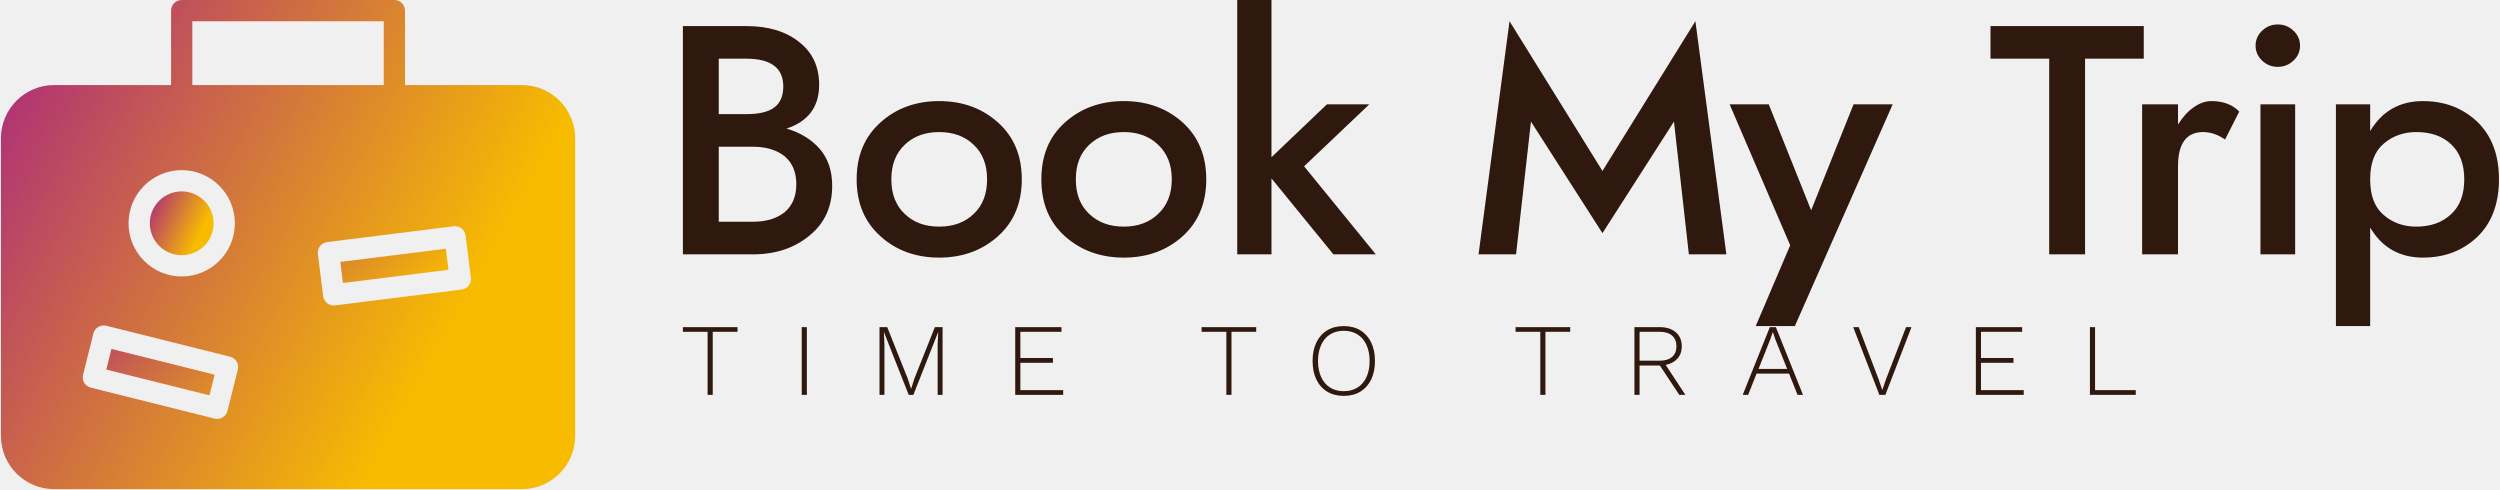
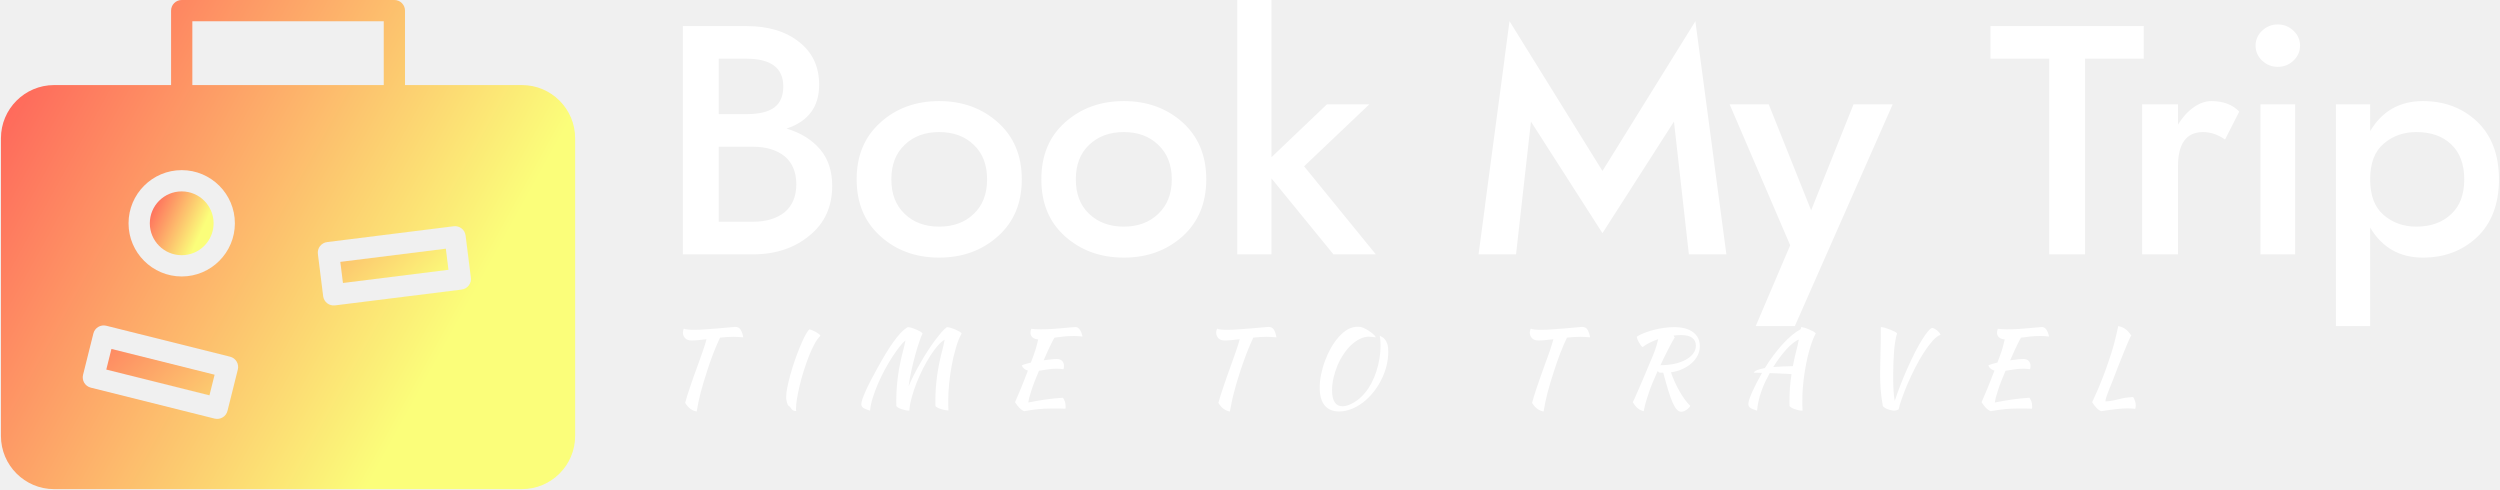
<svg xmlns="http://www.w3.org/2000/svg" data-v-423bf9ae="" viewBox="0 0 460 90" class="iconLeftSlogan">
-   <g data-v-423bf9ae="" id="256df660-3227-4b99-913c-c339f3c6be72" fill="#2F190E" transform="matrix(4.285714,0,0,4.285714,121.4522,-7.200001)">
+   <g data-v-423bf9ae="" id="fc8da675-a34d-44ba-92ed-7712ef866cce" fill="#FFFFFF" transform="matrix(4.285714,0,0,4.285714,121.4522,-7.200001)">
    <path d="M0.98 2.80L0.98 12.60L3.99 12.60C4.96 12.60 5.77 12.33 6.42 11.79C7.07 11.26 7.39 10.55 7.39 9.66C7.39 9.03 7.22 8.50 6.87 8.09C6.52 7.68 6.04 7.38 5.43 7.20C6.37 6.89 6.83 6.26 6.83 5.32C6.83 4.55 6.55 3.94 5.98 3.49C5.41 3.03 4.65 2.80 3.71 2.80ZM2.52 6.58L2.52 4.20L3.71 4.20C4.76 4.20 5.29 4.60 5.29 5.39C5.29 5.79 5.17 6.09 4.91 6.29C4.66 6.48 4.26 6.58 3.71 6.58ZM2.52 7.98L3.99 7.98C4.56 7.98 5.01 8.12 5.35 8.39C5.68 8.67 5.85 9.07 5.85 9.59C5.85 10.11 5.68 10.51 5.35 10.79C5.01 11.06 4.56 11.20 3.99 11.20L2.52 11.20ZM8.44 9.38C8.44 10.40 8.78 11.21 9.46 11.82C10.13 12.43 10.98 12.74 11.98 12.74C12.99 12.74 13.83 12.43 14.51 11.82C15.19 11.21 15.53 10.40 15.53 9.38C15.53 8.36 15.19 7.55 14.51 6.94C13.83 6.33 12.99 6.02 11.98 6.02C10.98 6.02 10.13 6.33 9.46 6.94C8.78 7.55 8.44 8.36 8.44 9.38ZM9.93 9.38C9.93 8.75 10.12 8.26 10.50 7.90C10.88 7.53 11.38 7.35 11.98 7.35C12.59 7.35 13.09 7.53 13.47 7.90C13.85 8.26 14.04 8.75 14.04 9.38C14.04 10.01 13.85 10.50 13.47 10.86C13.09 11.23 12.59 11.41 11.98 11.41C11.38 11.41 10.88 11.23 10.50 10.86C10.12 10.50 9.93 10.01 9.93 9.38ZM16.37 9.38C16.37 10.40 16.70 11.21 17.38 11.82C18.06 12.43 18.90 12.74 19.91 12.74C20.92 12.74 21.76 12.43 22.44 11.82C23.11 11.21 23.45 10.40 23.45 9.38C23.45 8.36 23.11 7.55 22.44 6.94C21.76 6.33 20.92 6.02 19.91 6.02C18.90 6.02 18.06 6.33 17.38 6.94C16.70 7.55 16.37 8.36 16.37 9.38ZM17.85 9.38C17.85 8.75 18.04 8.26 18.42 7.90C18.81 7.53 19.30 7.35 19.91 7.35C20.51 7.35 21.01 7.53 21.39 7.90C21.77 8.26 21.97 8.75 21.97 9.38C21.97 10.01 21.77 10.50 21.39 10.86C21.01 11.23 20.51 11.41 19.91 11.41C19.30 11.41 18.81 11.23 18.42 10.86C18.04 10.50 17.85 10.01 17.85 9.38ZM24.78 1.68L24.78 12.60L26.25 12.60L26.25 9.34L28.91 12.60L30.73 12.60L27.65 8.82L30.45 6.16L28.63 6.16L26.25 8.43L26.25 1.68ZM43.53 6.90L44.17 12.60L45.78 12.60L44.45 2.59L40.46 9.02L36.47 2.59L35.14 12.60L36.75 12.60L37.39 6.90L40.46 11.69ZM45.92 6.16L48.52 12.21L47.04 15.68L48.72 15.68L52.92 6.16L51.24 6.16L49.42 10.71L47.60 6.16ZM57.12 4.20L59.64 4.20L59.64 12.60L61.18 12.60L61.18 4.20L63.70 4.20L63.70 2.80L57.12 2.80ZM67.19 7.67L67.80 6.47C67.51 6.17 67.11 6.02 66.60 6.02C66.35 6.02 66.09 6.11 65.84 6.29C65.58 6.47 65.36 6.72 65.17 7.03L65.17 6.16L63.63 6.16L63.63 12.60L65.17 12.60L65.17 8.82C65.17 7.84 65.53 7.35 66.25 7.35C66.57 7.35 66.89 7.46 67.19 7.67ZM68.50 3.64C68.50 3.89 68.60 4.11 68.78 4.28C68.97 4.46 69.19 4.55 69.45 4.55C69.72 4.55 69.94 4.46 70.13 4.28C70.31 4.11 70.41 3.89 70.41 3.64C70.41 3.39 70.31 3.17 70.13 3.00C69.94 2.82 69.72 2.73 69.45 2.73C69.19 2.73 68.97 2.82 68.78 3.00C68.60 3.17 68.50 3.39 68.50 3.64ZM68.71 6.16L68.71 12.60L70.20 12.60L70.20 6.16ZM78.95 9.38C78.95 8.32 78.63 7.49 78.01 6.90C77.38 6.31 76.61 6.02 75.68 6.02C74.69 6.02 73.93 6.45 73.42 7.31L73.42 6.16L71.95 6.16L71.95 15.68L73.42 15.68L73.42 11.45C73.93 12.31 74.69 12.74 75.68 12.74C76.61 12.74 77.38 12.45 78.01 11.86C78.63 11.27 78.95 10.44 78.95 9.38ZM77.46 9.38C77.46 10.03 77.27 10.54 76.89 10.88C76.52 11.23 76.02 11.41 75.40 11.41C74.85 11.41 74.38 11.24 74.00 10.91C73.61 10.58 73.42 10.07 73.42 9.38C73.42 8.69 73.61 8.18 74.00 7.85C74.38 7.52 74.85 7.35 75.40 7.35C76.02 7.35 76.52 7.52 76.89 7.87C77.27 8.22 77.46 8.73 77.46 9.38Z" />
  </g>
  <defs data-v-423bf9ae="">
-     <linearGradient data-v-423bf9ae="" gradientTransform="rotate(25)" id="ac67fac4-efec-4e27-98ca-d57a3e62322e" x1="0%" y1="0%" x2="100%" y2="0%">
-       <stop data-v-423bf9ae="" offset="0%" style="stop-color: rgb(169, 37, 128); stop-opacity: 1;" />
-       <stop data-v-423bf9ae="" offset="100%" style="stop-color: rgb(247, 188, 0); stop-opacity: 1;" />
+     <linearGradient data-v-423bf9ae="" gradientTransform="rotate(25)" id="ec965e30-b776-435e-ad72-f6e865d0f0f5" x1="0%" y1="0%" x2="100%" y2="0%">
+       <stop data-v-423bf9ae="" offset="0%" style="stop-color: rgb(255, 88, 88); stop-opacity: 1;" />
+       <stop data-v-423bf9ae="" offset="100%" style="stop-color: rgb(251, 254, 122); stop-opacity: 1;" />
    </linearGradient>
  </defs>
-   <g data-v-423bf9ae="" id="3d544b34-4bb0-4948-9787-129e7ec6e95b" transform="matrix(1.956522,0,0,1.956522,-9.608696,-17.6087)" stroke="none" fill="url(#ac67fac4-efec-4e27-98ca-d57a3e62322e)">
+   <g data-v-423bf9ae="" id="c312a5b6-fdf3-4161-8758-447a7bab138f" transform="matrix(1.956522,0,0,1.956522,-9.608696,-17.6087)" stroke="none" fill="url(#ec965e30-b776-435e-ad72-f6e865d0f0f5)">
    <path d="M24.609 46.18l-9.702-2.425.485-1.94 9.702 2.425zM37.164 35.613l-.248-1.985 9.924-1.24.248 1.985z" />
    <circle cx="22" cy="30" r="3" />
    <path d="M54 17H43v-7a1 1 0 0 0-1-1H22a1 1 0 0 0-1 1v7H10c-2.757 0-5 2.243-5 5v28c0 2.757 2.243 5 5 5h44c2.757 0 5-2.243 5-5V22c0-2.757-2.243-5-5-5zm-31-6h18v6H23v-6zm-1 14c2.757 0 5 2.243 5 5s-2.243 5-5 5-5-2.243-5-5 2.243-5 5-5zm5.276 18.757l-.97 3.881a1 1 0 0 1-1.213.728l-11.642-2.91a.995.995 0 0 1-.728-1.212l.97-3.881a1 1 0 0 1 1.213-.728l11.642 2.91a.995.995 0 0 1 .728 1.212zm21.715-7.903a1 1 0 0 1-.665.378L36.418 37.72a1 1 0 0 1-1.116-.868l-.496-3.969a1 1 0 0 1 .868-1.116l11.908-1.489a1.001 1.001 0 0 1 1.116.869l.496 3.969a.994.994 0 0 1-.203.738z" />
  </g>
-   <g data-v-423bf9ae="" id="40d1ec46-f8e5-4c22-846a-4d7c4f17feef" fill="#2F190E" transform="matrix(1.348972,0,0,1.348972,125.234,55.08974)">
-     <path d="M7.76 3.78L7.76 4.42L4.38 4.42L4.38 13.02L3.68 13.02L3.68 4.42L0.31 4.42L0.31 3.78L7.76 3.78ZM17.22 3.78L17.22 13.02L16.52 13.02L16.52 3.78L17.22 3.78ZM35.73 3.78L35.73 13.02L35.06 13.02L35.06 6.13L35.14 4.45L35.13 4.45L31.75 13.02L31.11 13.02L27.73 4.45L27.72 4.45L27.80 6.13L27.80 13.02L27.13 13.02L27.13 3.78L28.18 3.78L30.97 10.78L31.43 12.19L31.44 12.19L31.89 10.79L34.68 3.78L35.73 3.78ZM46.34 12.38L52.18 12.38L52.18 13.02L45.64 13.02L45.64 3.78L51.95 3.78L51.95 4.42L46.34 4.42L46.34 7.99L50.78 7.99L50.78 8.65L46.34 8.65L46.34 12.38ZM78.51 3.78L78.51 4.42L75.14 4.42L75.14 13.02L74.44 13.02L74.44 4.42L71.06 4.42L71.06 3.78L78.51 3.78ZM90.45 3.64L90.45 3.64Q91.76 3.64 92.72 4.22L92.72 4.22L92.72 4.22Q93.67 4.80 94.19 5.87L94.19 5.87L94.19 5.87Q94.71 6.94 94.71 8.40L94.71 8.40L94.71 8.40Q94.71 9.86 94.19 10.93L94.19 10.93L94.19 10.93Q93.67 12.00 92.72 12.58L92.72 12.58L92.72 12.58Q91.76 13.16 90.45 13.16L90.45 13.16L90.45 13.16Q89.15 13.16 88.19 12.58L88.19 12.58L88.19 12.58Q87.23 12.00 86.72 10.93L86.72 10.93L86.72 10.93Q86.20 9.86 86.20 8.40L86.20 8.40L86.20 8.40Q86.20 6.94 86.72 5.87L86.72 5.87L86.72 5.87Q87.23 4.80 88.19 4.22L88.19 4.22L88.19 4.22Q89.15 3.64 90.45 3.64L90.45 3.64ZM90.45 4.28L90.45 4.28Q89.38 4.28 88.58 4.78L88.58 4.78L88.58 4.78Q87.79 5.28 87.37 6.21L87.37 6.21L87.37 6.21Q86.94 7.14 86.94 8.40L86.94 8.40L86.94 8.40Q86.94 9.66 87.37 10.59L87.37 10.59L87.37 10.59Q87.79 11.52 88.58 12.02L88.58 12.02L88.58 12.02Q89.38 12.52 90.45 12.52L90.45 12.52L90.45 12.52Q91.53 12.52 92.33 12.02L92.33 12.02L92.33 12.02Q93.13 11.52 93.55 10.59L93.55 10.59L93.55 10.59Q93.98 9.66 93.98 8.40L93.98 8.40L93.98 8.40Q93.98 7.14 93.55 6.21L93.55 6.21L93.55 6.21Q93.13 5.28 92.33 4.78L92.33 4.78L92.33 4.78Q91.53 4.28 90.45 4.28L90.45 4.28ZM121.34 3.78L121.34 4.42L117.96 4.42L117.96 13.02L117.26 13.02L117.26 4.42L113.89 4.42L113.89 3.78L121.34 3.78ZM137.05 13.02L136.22 13.02L133.57 9.02L133.53 9.02L130.80 9.02L130.80 13.02L130.10 13.02L130.10 3.78L133.53 3.78L133.53 3.78Q134.92 3.78 135.74 4.48L135.74 4.48L135.74 4.48Q136.56 5.18 136.56 6.40L136.56 6.40L136.56 6.40Q136.56 7.41 135.97 8.07L135.97 8.07L135.97 8.07Q135.38 8.74 134.36 8.93L134.36 8.93L137.05 13.02ZM130.80 4.42L130.80 8.36L133.52 8.36L133.52 8.36Q134.64 8.36 135.23 7.85L135.23 7.85L135.23 7.85Q135.83 7.35 135.83 6.40L135.83 6.40L135.83 6.40Q135.83 5.45 135.23 4.93L135.23 4.93L135.23 4.93Q134.64 4.42 133.52 4.42L133.52 4.42L130.80 4.42ZM152.35 13.02L151.19 10.12L146.76 10.12L145.61 13.02L144.87 13.02L148.57 3.78L149.39 3.78L153.09 13.02L152.35 13.02ZM147.03 9.48L150.93 9.48L149.32 5.45L148.99 4.47L148.97 4.47L148.64 5.42L147.03 9.48ZM167.89 3.78L164.33 13.02L163.51 13.02L159.94 3.78L160.69 3.78L163.42 10.93L163.91 12.36L164.40 10.93L167.15 3.78L167.89 3.78ZM177.37 12.38L183.20 12.38L183.20 13.02L176.67 13.02L176.67 3.78L182.98 3.78L182.98 4.42L177.37 4.42L177.37 7.99L181.80 7.99L181.80 8.65L177.37 8.65L177.37 12.38ZM192.93 12.38L198.48 12.38L198.48 13.02L192.23 13.02L192.23 3.78L192.93 3.78L192.93 12.38Z" />
+   <g data-v-423bf9ae="" id="94553d59-c052-4b39-b1f4-0b8bfdb66322" fill="#FFFFFF" transform="matrix(1.35211,0,0,1.35211,121.5688,53.60452)">
+     <path d="M4.19 6.69L4.19 6.69L4.19 6.69Q3.63 6.69 3.33 6.38L3.33 6.38L3.33 6.38Q3.02 6.06 3.02 5.61L3.02 5.61L3.02 5.61Q3.02 5.50 3.06 5.35L3.06 5.35L3.06 5.35Q3.09 5.19 3.15 5.08L3.15 5.08L3.15 5.08Q3.33 5.17 3.69 5.20L3.69 5.20L3.69 5.20Q4.05 5.24 4.52 5.24L4.52 5.24L4.52 5.24Q5.24 5.24 6.14 5.17L6.14 5.17L6.14 5.17Q7.04 5.11 7.87 5.04L7.87 5.04L7.87 5.04Q8.69 4.97 9.32 4.91L9.32 4.91L9.32 4.91Q9.95 4.84 10.14 4.84L10.14 4.84L10.14 4.84Q10.65 4.84 10.88 5.23L10.88 5.23L10.88 5.23Q11.12 5.61 11.23 6.26L11.23 6.26L11.23 6.26Q10.86 6.23 10.51 6.21L10.51 6.21L10.51 6.21Q10.15 6.19 9.90 6.19L9.90 6.19L9.90 6.19Q9.45 6.19 9.00 6.22L9.00 6.22L9.00 6.22Q8.54 6.24 8.08 6.30L8.08 6.30L8.08 6.30Q7.88 6.71 7.64 7.26L7.64 7.26L7.64 7.26Q7.41 7.81 7.17 8.41L7.17 8.41L7.17 8.41Q6.94 9.02 6.73 9.61L6.73 9.61L6.73 9.61Q6.52 10.21 6.37 10.68L6.37 10.68L6.37 10.68Q6.06 11.61 5.83 12.39L5.83 12.39L5.83 12.39Q5.60 13.17 5.42 13.85L5.42 13.85L5.42 13.85Q5.25 14.53 5.12 15.15L5.12 15.15L5.12 15.15Q5.00 15.76 4.90 16.35L4.90 16.35L4.90 16.35Q3.96 16.21 3.33 15.18L3.33 15.18L3.33 15.18Q3.44 14.74 3.60 14.23L3.60 14.23L3.60 14.23Q3.77 13.72 3.98 13.07L3.98 13.07L3.98 13.07Q4.20 12.42 4.49 11.59L4.49 11.59L4.49 11.59Q4.79 10.77 5.17 9.72L5.17 9.72L5.17 9.72Q5.31 9.32 5.46 8.90L5.46 8.90L5.46 8.90Q5.61 8.47 5.76 8.05L5.76 8.05L5.76 8.05Q5.91 7.63 6.03 7.24L6.03 7.24L6.03 7.24Q6.15 6.85 6.23 6.52L6.23 6.52L6.23 6.52Q5.64 6.59 5.12 6.64L5.12 6.64L5.12 6.64Q4.59 6.69 4.19 6.69ZM17.07 14.38L17.07 14.38L17.07 14.38Q17.07 13.87 17.23 13.07L17.23 13.07L17.23 13.07Q17.39 12.26 17.65 11.33L17.65 11.33L17.65 11.33Q17.91 10.40 18.24 9.43L18.24 9.43L18.24 9.43Q18.58 8.46 18.93 7.60L18.93 7.60L18.93 7.60Q19.28 6.75 19.61 6.10L19.61 6.10L19.61 6.10Q19.95 5.46 20.22 5.18L20.22 5.18L20.22 5.18Q20.36 5.19 20.59 5.29L20.59 5.29L20.59 5.29Q20.82 5.38 21.06 5.50L21.06 5.50L21.06 5.50Q21.29 5.63 21.49 5.78L21.49 5.78L21.49 5.78Q21.69 5.92 21.74 6.05L21.74 6.05L21.74 6.05Q21.34 6.41 20.94 7.15L20.94 7.15L20.94 7.15Q20.54 7.88 20.17 8.82L20.17 8.82L20.17 8.82Q19.80 9.76 19.47 10.80L19.47 10.80L19.47 10.80Q19.15 11.84 18.91 12.82L18.91 12.82L18.91 12.82Q18.68 13.80 18.54 14.64L18.54 14.64L18.54 14.64Q18.41 15.48 18.41 16.00L18.41 16.00L18.41 16.00Q18.41 16.24 18.45 16.30L18.45 16.30L18.45 16.30Q18.14 16.28 18.00 16.19L18.00 16.19L18.00 16.19Q17.86 16.10 17.79 16.00L17.79 16.00L17.79 16.00Q17.71 15.89 17.65 15.79L17.65 15.79L17.65 15.79Q17.58 15.68 17.46 15.62L17.46 15.62L17.46 15.62Q17.36 15.58 17.29 15.43L17.29 15.43L17.29 15.43Q17.22 15.27 17.17 15.09L17.17 15.09L17.17 15.09Q17.12 14.90 17.09 14.70L17.09 14.70L17.09 14.70Q17.07 14.50 17.07 14.38ZM33.84 16.21L33.84 16.21L33.84 16.21Q33.81 16.23 33.78 16.23L33.78 16.23L33.78 16.23Q33.75 16.23 33.67 16.23L33.67 16.23L33.67 16.23Q33.47 16.23 33.22 16.16L33.22 16.16L33.22 16.16Q32.96 16.10 32.71 16.01L32.71 16.01L32.71 16.01Q32.47 15.92 32.29 15.81L32.29 15.81L32.29 15.81Q32.12 15.69 32.07 15.61L32.07 15.61L32.07 15.61Q32.06 15.41 32.06 15.20L32.06 15.20L32.06 15.20Q32.06 14.99 32.06 14.80L32.06 14.80L32.06 14.80Q32.06 13.23 32.29 11.52L32.29 11.52L32.29 11.52Q32.52 9.81 33.05 7.83L33.05 7.83L33.05 7.83Q33.11 7.63 33.17 7.33L33.17 7.33L33.17 7.33Q33.24 7.03 33.31 6.68L33.31 6.68L33.31 6.68Q32.97 6.94 32.51 7.53L32.51 7.53L32.51 7.53Q32.05 8.11 31.54 8.90L31.54 8.90L31.54 8.90Q31.02 9.69 30.51 10.63L30.51 10.63L30.51 10.63Q30.00 11.58 29.58 12.55L29.58 12.55L29.58 12.55Q29.16 13.52 28.86 14.48L28.86 14.48L28.86 14.48Q28.56 15.43 28.49 16.24L28.49 16.24L28.49 16.24Q27.82 16.04 27.56 15.85L27.56 15.85L27.56 15.85Q27.30 15.65 27.30 15.37L27.30 15.37L27.30 15.37Q27.30 15.12 27.45 14.66L27.45 14.66L27.45 14.66Q27.61 14.20 27.89 13.57L27.89 13.57L27.89 13.57Q28.17 12.94 28.57 12.16L28.57 12.16L28.57 12.16Q28.98 11.38 29.47 10.49L29.47 10.49L29.47 10.49Q30.03 9.46 30.57 8.57L30.57 8.57L30.57 8.57Q31.11 7.67 31.63 6.94L31.63 6.94L31.63 6.94Q32.14 6.22 32.64 5.68L32.64 5.68L32.64 5.68Q33.14 5.15 33.63 4.87L33.63 4.87L33.63 4.87Q33.82 4.87 34.15 4.97L34.15 4.97L34.15 4.97Q34.48 5.07 34.80 5.21L34.80 5.21L34.80 5.21Q35.11 5.35 35.36 5.49L35.36 5.49L35.36 5.49Q35.60 5.64 35.63 5.74L35.63 5.74L35.63 5.74Q35.43 6.13 35.17 6.92L35.17 6.92L35.17 6.92Q34.90 7.70 34.63 8.69L34.63 8.69L34.63 8.69Q34.36 9.69 34.11 10.80L34.11 10.80L34.11 10.80Q33.87 11.91 33.73 12.94L33.73 12.94L33.73 12.94Q34.05 12.17 34.48 11.33L34.48 11.33L34.48 11.33Q34.90 10.50 35.38 9.68L35.38 9.68L35.38 9.68Q35.85 8.86 36.35 8.09L36.35 8.09L36.35 8.09Q36.85 7.32 37.32 6.69L37.32 6.69L37.32 6.69Q37.80 6.05 38.21 5.57L38.21 5.57L38.21 5.57Q38.63 5.10 38.95 4.87L38.95 4.87L38.95 4.87Q39.14 4.87 39.47 4.97L39.47 4.97L39.47 4.97Q39.80 5.07 40.12 5.21L40.12 5.21L40.12 5.21Q40.43 5.35 40.68 5.49L40.68 5.49L40.68 5.49Q40.92 5.64 40.95 5.74L40.95 5.74L40.95 5.74Q40.50 6.54 40.17 7.69L40.17 7.69L40.17 7.69Q39.83 8.83 39.60 10.09L39.60 10.09L39.60 10.09Q39.37 11.35 39.25 12.59L39.25 12.59L39.25 12.59Q39.13 13.83 39.13 14.81L39.13 14.81L39.13 14.81Q39.13 15.13 39.13 15.48L39.13 15.48L39.13 15.48Q39.13 15.83 39.16 16.21L39.16 16.21L39.16 16.21Q38.96 16.21 38.69 16.16L38.69 16.16L38.69 16.16Q38.42 16.11 38.16 16.03L38.16 16.03L38.16 16.03Q37.90 15.95 37.69 15.84L37.69 15.84L37.69 15.84Q37.48 15.74 37.39 15.61L37.39 15.61L37.39 15.61Q37.38 15.41 37.38 15.20L37.38 15.20L37.38 15.20Q37.38 14.99 37.38 14.80L37.38 14.80L37.38 14.80Q37.38 13.23 37.61 11.52L37.61 11.52L37.61 11.52Q37.84 9.81 38.37 7.83L38.37 7.83L38.37 7.83Q38.43 7.63 38.50 7.29L38.50 7.29L38.50 7.29Q38.57 6.96 38.64 6.59L38.64 6.59L38.64 6.59Q38.25 6.79 37.75 7.34L37.75 7.34L37.75 7.34Q37.25 7.90 36.74 8.69L36.74 8.69L36.74 8.69Q36.23 9.48 35.73 10.44L35.73 10.44L35.73 10.44Q35.24 11.41 34.84 12.41L34.84 12.41L34.84 12.41Q34.44 13.41 34.17 14.40L34.17 14.40L34.17 14.40Q33.89 15.39 33.84 16.21ZM53.90 9.21L53.90 9.21L53.90 9.21Q54.36 9.21 54.62 9.46L54.62 9.46L54.62 9.46Q54.88 9.72 54.88 10.16L54.88 10.16L54.88 10.16Q54.88 10.28 54.86 10.39L54.86 10.39L54.86 10.39Q54.84 10.51 54.81 10.60L54.81 10.60L54.81 10.60Q54.63 10.57 54.40 10.55L54.40 10.55L54.40 10.55Q54.18 10.53 53.87 10.53L53.87 10.53L53.87 10.53Q53.27 10.53 52.65 10.63L52.65 10.63L52.65 10.63Q52.04 10.74 51.48 10.81L51.48 10.81L51.48 10.81Q51.16 11.55 50.89 12.24L50.89 12.24L50.89 12.24Q50.62 12.94 50.44 13.51L50.44 13.51L50.44 13.51Q50.25 14.08 50.14 14.50L50.14 14.50L50.14 14.50Q50.04 14.92 50.02 15.13L50.02 15.13L50.02 15.13Q51.16 14.90 52.31 14.73L52.31 14.73L52.31 14.73Q53.47 14.56 54.74 14.48L54.74 14.48L54.74 14.48Q54.89 14.71 55.00 14.99L55.00 14.99L55.00 14.99Q55.10 15.27 55.10 15.60L55.10 15.60L55.10 15.60Q55.10 15.68 55.10 15.78L55.10 15.78L55.10 15.78Q55.10 15.88 55.08 15.97L55.08 15.97L55.08 15.97Q54.68 15.96 54.25 15.95L54.25 15.95L54.25 15.95Q53.82 15.95 53.12 15.95L53.12 15.95L53.12 15.95Q52.65 15.95 52.24 15.97L52.24 15.97L52.24 15.97Q51.83 15.99 51.41 16.03L51.41 16.03L51.41 16.03Q50.99 16.07 50.52 16.14L50.52 16.14L50.52 16.14Q50.05 16.21 49.46 16.31L49.46 16.31L49.46 16.31Q48.82 16.06 48.22 15.08L48.22 15.08L48.22 15.08Q48.45 14.57 48.88 13.54L48.88 13.54L48.88 13.54Q49.31 12.52 49.97 10.79L49.97 10.79L49.97 10.79Q49.34 10.60 49.14 10.09L49.14 10.09L49.14 10.09Q49.21 10.02 49.55 9.92L49.55 9.92L49.55 9.92Q49.88 9.81 50.37 9.70L50.37 9.70L50.37 9.70Q50.58 9.16 50.73 8.75L50.73 8.75L50.73 8.75Q50.88 8.34 50.99 7.99L50.99 7.99L50.99 7.99Q51.10 7.63 51.19 7.29L51.19 7.29L51.19 7.29Q51.28 6.94 51.37 6.54L51.37 6.54L51.37 6.54Q50.88 6.51 50.60 6.27L50.60 6.27L50.60 6.27Q50.32 6.02 50.32 5.63L50.32 5.63L50.32 5.63Q50.32 5.52 50.35 5.36L50.35 5.36L50.35 5.36Q50.39 5.21 50.43 5.10L50.43 5.10L50.43 5.10Q50.71 5.14 50.97 5.15L50.97 5.15L50.97 5.15Q51.23 5.17 51.65 5.17L51.65 5.17L51.65 5.17Q52.53 5.17 53.30 5.12L53.30 5.12L53.30 5.12Q54.07 5.07 54.69 5.01L54.69 5.01L54.69 5.01Q55.31 4.96 55.76 4.91L55.76 4.91L55.76 4.91Q56.21 4.86 56.45 4.86L56.45 4.86L56.45 4.86Q56.77 4.86 57.02 5.19L57.02 5.19L57.02 5.19Q57.27 5.53 57.40 6.15L57.40 6.15L57.40 6.15Q56.97 6.10 56.69 6.09L56.69 6.09L56.69 6.09Q56.42 6.08 56.21 6.08L56.21 6.08L56.21 6.08Q55.44 6.08 54.80 6.15L54.80 6.15L54.80 6.15Q54.17 6.23 53.58 6.31L53.58 6.31L53.58 6.31Q53.49 6.44 53.39 6.64L53.39 6.64L53.39 6.64Q53.28 6.83 53.12 7.18L53.12 7.18L53.12 7.18Q52.95 7.53 52.70 8.06L52.70 8.06L52.70 8.06Q52.46 8.60 52.11 9.39L52.11 9.39L52.11 9.39Q52.64 9.31 53.11 9.26L53.11 9.26L53.11 9.26Q53.58 9.21 53.90 9.21ZM76.75 6.69L76.75 6.69L76.75 6.69Q76.19 6.69 75.89 6.38L75.89 6.38L75.89 6.38Q75.59 6.06 75.59 5.61L75.59 5.61L75.59 5.61Q75.59 5.50 75.62 5.35L75.62 5.35L75.62 5.35Q75.66 5.19 75.71 5.08L75.71 5.08L75.71 5.08Q75.89 5.17 76.25 5.20L76.25 5.20L76.25 5.20Q76.61 5.24 77.08 5.24L77.08 5.24L77.08 5.24Q77.80 5.24 78.70 5.17L78.70 5.17L78.70 5.17Q79.60 5.11 80.43 5.04L80.43 5.04L80.43 5.04Q81.26 4.97 81.89 4.91L81.89 4.91L81.89 4.91Q82.52 4.84 82.70 4.84L82.70 4.84L82.70 4.84Q83.22 4.84 83.45 5.23L83.45 5.23L83.45 5.23Q83.68 5.61 83.79 6.26L83.79 6.26L83.79 6.26Q83.43 6.23 83.07 6.21L83.07 6.21L83.07 6.21Q82.71 6.19 82.46 6.19L82.46 6.19L82.46 6.19Q82.01 6.19 81.56 6.22L81.56 6.22L81.56 6.22Q81.10 6.24 80.64 6.30L80.64 6.30L80.64 6.30Q80.44 6.71 80.21 7.26L80.21 7.26L80.21 7.26Q79.97 7.81 79.74 8.41L79.74 8.41L79.74 8.41Q79.51 9.02 79.30 9.61L79.30 9.61L79.30 9.61Q79.09 10.21 78.93 10.68L78.93 10.68L78.93 10.68Q78.62 11.61 78.39 12.39L78.39 12.39L78.39 12.39Q78.16 13.17 77.99 13.85L77.99 13.85L77.99 13.85Q77.81 14.53 77.69 15.15L77.69 15.15L77.69 15.15Q77.56 15.76 77.46 16.35L77.46 16.35L77.46 16.35Q76.52 16.21 75.89 15.18L75.89 15.18L75.89 15.18Q76.01 14.74 76.17 14.23L76.17 14.23L76.17 14.23Q76.33 13.72 76.55 13.07L76.55 13.07L76.55 13.07Q76.76 12.42 77.06 11.59L77.06 11.59L77.06 11.59Q77.35 10.77 77.73 9.72L77.73 9.72L77.73 9.72Q77.87 9.32 78.02 8.90L78.02 8.90L78.02 8.90Q78.18 8.47 78.32 8.05L78.32 8.05L78.32 8.05Q78.47 7.63 78.59 7.24L78.59 7.24L78.59 7.24Q78.71 6.85 78.79 6.52L78.79 6.52L78.79 6.52Q78.20 6.59 77.68 6.64L77.68 6.64L77.68 6.64Q77.15 6.69 76.75 6.69ZM95.66 4.98L95.66 4.98L95.66 4.98Q95.93 5.10 96.21 5.27L96.21 5.27L96.21 5.27Q96.49 5.45 96.73 5.63L96.73 5.63L96.73 5.63Q96.96 5.81 97.13 5.98L97.13 5.98L97.13 5.98Q97.29 6.16 97.30 6.27L97.30 6.27L97.30 6.27Q97.06 6.22 96.82 6.20L96.82 6.20L96.82 6.20Q96.59 6.17 96.39 6.17L96.39 6.17L96.39 6.17Q95.76 6.17 95.14 6.48L95.14 6.48L95.14 6.48Q94.51 6.79 93.95 7.32L93.95 7.32L93.95 7.32Q93.39 7.85 92.92 8.57L92.92 8.57L92.92 8.57Q92.44 9.28 92.10 10.09L92.10 10.09L92.10 10.09Q91.76 10.91 91.56 11.77L91.56 11.77L91.56 11.77Q91.36 12.64 91.36 13.48L91.36 13.48L91.36 13.48Q91.36 14.57 91.73 15.11L91.73 15.11L91.73 15.11Q92.09 15.64 92.79 15.64L92.79 15.64L92.79 15.64Q93.13 15.64 93.52 15.51L93.52 15.51L93.52 15.51Q93.91 15.37 94.32 15.13L94.32 15.13L94.32 15.13Q94.72 14.90 95.12 14.56L95.12 14.56L95.12 14.56Q95.51 14.22 95.84 13.82L95.84 13.82L95.84 13.82Q96.33 13.23 96.73 12.48L96.73 12.48L96.73 12.48Q97.12 11.73 97.39 10.89L97.39 10.89L97.39 10.89Q97.66 10.05 97.81 9.16L97.81 9.16L97.81 9.16Q97.96 8.27 97.96 7.42L97.96 7.42L97.96 7.42Q97.96 7.08 97.94 6.85L97.94 6.85L97.94 6.85Q97.93 6.62 97.91 6.46L97.91 6.46L97.91 6.46Q97.89 6.30 97.87 6.20L97.87 6.20L97.87 6.20Q97.86 6.10 97.85 6.03L97.85 6.03L97.85 6.03Q98.01 6.12 98.22 6.24L98.22 6.24L98.22 6.24Q98.42 6.36 98.59 6.59L98.59 6.59L98.59 6.59Q98.77 6.82 98.89 7.20L98.89 7.20L98.89 7.20Q99.01 7.57 99.01 8.18L99.01 8.18L99.01 8.18Q99.01 9.16 98.78 10.10L98.78 10.10L98.78 10.10Q98.55 11.05 98.13 11.90L98.13 11.90L98.13 11.90Q97.72 12.75 97.16 13.50L97.16 13.50L97.16 13.50Q96.60 14.24 95.96 14.80L95.96 14.80L95.96 14.80Q95.12 15.54 94.16 15.95L94.16 15.95L94.16 15.95Q93.21 16.35 92.33 16.35L92.33 16.35L92.33 16.35Q91.04 16.35 90.36 15.53L90.36 15.53L90.36 15.53Q89.68 14.71 89.68 13.12L89.68 13.12L89.68 13.12Q89.68 12.26 89.87 11.31L89.87 11.31L89.87 11.31Q90.06 10.36 90.41 9.44L90.41 9.44L90.41 9.44Q90.75 8.51 91.22 7.68L91.22 7.68L91.22 7.68Q91.70 6.85 92.27 6.21L92.27 6.21L92.27 6.21Q92.83 5.57 93.48 5.19L93.48 5.19L93.48 5.19Q94.14 4.82 94.82 4.82L94.82 4.82L94.82 4.82Q95.05 4.82 95.24 4.85L95.24 4.85L95.24 4.85Q95.44 4.89 95.66 4.98ZM119.43 6.69L119.43 6.69L119.43 6.69Q118.87 6.69 118.57 6.38L118.57 6.38L118.57 6.38Q118.27 6.06 118.27 5.61L118.27 5.61L118.27 5.61Q118.27 5.50 118.31 5.35L118.31 5.35L118.31 5.35Q118.34 5.19 118.40 5.08L118.40 5.08L118.40 5.08Q118.58 5.17 118.94 5.20L118.94 5.20L118.94 5.20Q119.29 5.24 119.77 5.24L119.77 5.24L119.77 5.24Q120.48 5.24 121.39 5.17L121.39 5.17L121.39 5.17Q122.29 5.11 123.12 5.04L123.12 5.04L123.12 5.04Q123.94 4.97 124.57 4.91L124.57 4.91L124.57 4.91Q125.20 4.84 125.38 4.84L125.38 4.84L125.38 4.84Q125.90 4.84 126.13 5.23L126.13 5.23L126.13 5.23Q126.36 5.61 126.48 6.26L126.48 6.26L126.48 6.26Q126.11 6.23 125.75 6.21L125.75 6.21L125.75 6.21Q125.40 6.19 125.15 6.19L125.15 6.19L125.15 6.19Q124.70 6.19 124.24 6.22L124.24 6.22L124.24 6.22Q123.79 6.24 123.33 6.30L123.33 6.30L123.33 6.30Q123.13 6.71 122.89 7.26L122.89 7.26L122.89 7.26Q122.65 7.81 122.42 8.41L122.42 8.41L122.42 8.41Q122.19 9.02 121.98 9.61L121.98 9.61L121.98 9.61Q121.77 10.21 121.62 10.68L121.62 10.68L121.62 10.68Q121.31 11.61 121.08 12.39L121.08 12.39L121.08 12.39Q120.85 13.17 120.67 13.85L120.67 13.85L120.67 13.85Q120.50 14.53 120.37 15.15L120.37 15.15L120.37 15.15Q120.25 15.76 120.15 16.35L120.15 16.35L120.15 16.35Q119.21 16.21 118.58 15.18L118.58 15.18L118.58 15.18Q118.69 14.74 118.85 14.23L118.85 14.23L118.85 14.23Q119.01 13.72 119.23 13.07L119.23 13.07L119.23 13.07Q119.45 12.42 119.74 11.59L119.74 11.59L119.74 11.59Q120.04 10.77 120.41 9.72L120.41 9.72L120.41 9.72Q120.55 9.32 120.71 8.90L120.71 8.90L120.71 8.90Q120.86 8.47 121.01 8.05L121.01 8.05L121.01 8.05Q121.16 7.63 121.27 7.24L121.27 7.24L121.27 7.24Q121.39 6.85 121.48 6.52L121.48 6.52L121.48 6.52Q120.89 6.59 120.36 6.64L120.36 6.64L120.36 6.64Q119.84 6.69 119.43 6.69ZM141.41 7.46L141.41 7.46L141.41 7.46Q141.41 8.13 141.11 8.73L141.11 8.73L141.11 8.73Q140.81 9.32 140.28 9.79L140.28 9.79L140.28 9.79Q139.75 10.26 139.03 10.58L139.03 10.58L139.03 10.58Q138.32 10.91 137.48 11.02L137.48 11.02L137.48 11.02Q137.69 11.65 137.99 12.31L137.99 12.31L137.99 12.31Q138.29 12.98 138.64 13.59L138.64 13.59L138.64 13.59Q138.99 14.21 139.37 14.73L139.37 14.73L139.37 14.73Q139.75 15.25 140.11 15.58L140.11 15.58L140.11 15.58Q140.04 15.72 139.91 15.86L139.91 15.86L139.91 15.86Q139.78 16.00 139.60 16.12L139.60 16.12L139.60 16.12Q139.43 16.24 139.24 16.32L139.24 16.32L139.24 16.32Q139.05 16.39 138.88 16.39L138.88 16.39L138.88 16.39Q138.57 16.39 138.29 16.10L138.29 16.10L138.29 16.10Q138.01 15.81 137.72 15.17L137.72 15.17L137.72 15.17Q137.44 14.53 137.12 13.52L137.12 13.52L137.12 13.52Q136.81 12.50 136.43 11.07L136.43 11.07L136.43 11.07Q136.28 11.07 136.12 11.07L136.12 11.07L136.12 11.07Q135.97 11.07 135.88 11.05L135.88 11.05L135.88 11.05Q135.79 10.99 135.67 10.85L135.67 10.85L135.67 10.85Q135.30 11.66 135.00 12.38L135.00 12.38L135.00 12.38Q134.71 13.09 134.48 13.76L134.48 13.76L134.48 13.76Q134.25 14.42 134.07 15.04L134.07 15.04L134.07 15.04Q133.90 15.67 133.77 16.31L133.77 16.31L133.77 16.31Q133.29 16.20 132.94 15.90L132.94 15.90L132.94 15.90Q132.59 15.61 132.29 15.08L132.29 15.08L132.29 15.08Q132.34 14.95 132.41 14.83L132.41 14.83L132.41 14.83Q132.47 14.71 132.57 14.50L132.57 14.50L132.57 14.50Q132.66 14.28 132.81 13.94L132.81 13.94L132.81 13.94Q132.96 13.61 133.20 13.05L133.20 13.05L133.20 13.05Q133.45 12.49 133.79 11.68L133.79 11.68L133.79 11.68Q134.13 10.86 134.62 9.70L134.62 9.70L134.62 9.70Q134.85 9.18 135.01 8.79L135.01 8.79L135.01 8.79Q135.17 8.40 135.30 8.04L135.30 8.04L135.30 8.04Q135.42 7.69 135.53 7.33L135.53 7.33L135.53 7.33Q135.63 6.97 135.74 6.51L135.74 6.51L135.74 6.51Q135.10 6.73 134.55 7.01L134.55 7.01L134.55 7.01Q133.99 7.28 133.63 7.59L133.63 7.59L133.63 7.59Q133.50 7.50 133.37 7.34L133.37 7.34L133.37 7.34Q133.24 7.17 133.13 6.96L133.13 6.96L133.13 6.96Q133.01 6.76 132.93 6.55L132.93 6.55L132.93 6.55Q132.85 6.34 132.83 6.17L132.83 6.17L132.83 6.17Q133.25 5.89 133.86 5.66L133.86 5.66L133.86 5.66Q134.47 5.42 135.16 5.24L135.16 5.24L135.16 5.24Q135.84 5.07 136.56 4.97L136.56 4.97L136.56 4.97Q137.27 4.87 137.89 4.87L137.89 4.87L137.89 4.87Q139.57 4.87 140.49 5.56L140.49 5.56L140.49 5.56Q141.41 6.26 141.41 7.46ZM137.83 6.02L138.00 6.29L138.00 6.29Q137.90 6.41 137.69 6.79L137.69 6.79L137.69 6.79Q137.48 7.17 137.21 7.69L137.21 7.69L137.21 7.69Q136.93 8.22 136.63 8.83L136.63 8.83L136.63 8.83Q136.33 9.45 136.05 10.05L136.05 10.05L136.05 10.05Q137.10 10.05 137.98 9.86L137.98 9.86L137.98 9.86Q138.87 9.66 139.51 9.30L139.51 9.30L139.51 9.30Q140.15 8.95 140.51 8.46L140.51 8.46L140.51 8.46Q140.87 7.98 140.87 7.39L140.87 7.39L140.87 7.39Q140.87 6.69 140.36 6.32L140.36 6.32L140.36 6.32Q139.86 5.95 138.81 5.95L138.81 5.95L138.81 5.95Q138.57 5.95 138.33 5.97L138.33 5.97L138.33 5.97Q138.10 5.99 137.83 6.02L137.83 6.02ZM149.20 16.24L149.20 16.24L149.20 16.24Q148.53 16.04 148.27 15.85L148.27 15.85L148.27 15.85Q148.01 15.65 148.01 15.36L148.01 15.36L148.01 15.36Q148.01 15.13 148.13 14.73L148.13 14.73L148.13 14.73Q148.26 14.32 148.50 13.77L148.50 13.77L148.50 13.77Q148.75 13.22 149.09 12.54L149.09 12.54L149.09 12.54Q149.44 11.87 149.87 11.10L149.87 11.10L149.87 11.10Q149.51 11.09 149.22 11.08L149.22 11.08L149.22 11.08Q148.93 11.07 148.75 11.07L148.75 11.07L148.75 11.07Q148.83 10.86 149.23 10.71L149.23 10.71L149.23 10.71Q149.62 10.56 150.26 10.44L150.26 10.44L150.26 10.44Q150.81 9.53 151.43 8.71L151.43 8.71L151.43 8.71Q152.05 7.88 152.68 7.19L152.68 7.19L152.68 7.19Q153.31 6.50 153.94 5.97L153.94 5.97L153.94 5.97Q154.57 5.45 155.15 5.14L155.15 5.14L155.15 5.14Q155.16 5.04 155.17 4.97L155.17 4.97L155.17 4.97Q155.18 4.90 155.18 4.87L155.18 4.87L155.18 4.87Q155.37 4.87 155.70 4.97L155.70 4.97L155.70 4.97Q156.03 5.07 156.34 5.21L156.34 5.21L156.34 5.21Q156.66 5.35 156.91 5.49L156.91 5.49L156.91 5.49Q157.15 5.64 157.18 5.74L157.18 5.74L157.18 5.74Q156.72 6.55 156.27 8.17L156.27 8.17L156.27 8.17Q155.82 9.79 155.53 12.04L155.53 12.04L155.53 12.04Q155.46 12.60 155.41 13.31L155.41 13.31L155.41 13.31Q155.36 14.03 155.36 14.91L155.36 14.91L155.36 14.91Q155.36 15.22 155.36 15.54L155.36 15.54L155.36 15.54Q155.36 15.86 155.39 16.21L155.39 16.21L155.39 16.21Q155.36 16.23 155.33 16.23L155.33 16.23L155.33 16.23Q155.30 16.23 155.22 16.23L155.22 16.23L155.22 16.23Q155.02 16.23 154.76 16.16L154.76 16.16L154.76 16.16Q154.50 16.10 154.26 16.01L154.26 16.01L154.26 16.01Q154.01 15.92 153.84 15.81L153.84 15.81L153.84 15.81Q153.66 15.69 153.62 15.61L153.62 15.61L153.62 15.61Q153.61 15.43 153.61 15.25L153.61 15.25L153.61 15.25Q153.61 15.08 153.61 14.88L153.61 14.88L153.61 14.88Q153.61 14.01 153.67 13.12L153.67 13.12L153.67 13.12Q153.73 12.22 153.89 11.27L153.89 11.27L153.89 11.27Q153.69 11.26 153.37 11.23L153.37 11.23L153.37 11.23Q153.05 11.21 152.65 11.20L152.65 11.20L152.65 11.20Q152.25 11.19 151.79 11.16L151.79 11.16L151.79 11.16Q151.34 11.14 150.91 11.13L150.91 11.13L150.91 11.13Q150.57 11.76 150.28 12.38L150.28 12.38L150.28 12.38Q149.98 13.01 149.77 13.64L149.77 13.64L149.77 13.64Q149.53 14.31 149.39 14.98L149.39 14.98L149.39 14.98Q149.24 15.65 149.20 16.24ZM154.60 7.83L154.60 7.83L154.60 7.83Q154.66 7.63 154.73 7.29L154.73 7.29L154.73 7.29Q154.81 6.94 154.88 6.57L154.88 6.57L154.88 6.57Q154.53 6.69 154.10 7.03L154.10 7.03L154.10 7.03Q153.68 7.36 153.22 7.86L153.22 7.86L153.22 7.86Q152.77 8.36 152.30 8.98L152.30 8.98L152.30 8.98Q151.83 9.60 151.40 10.30L151.40 10.30L151.40 10.30Q152.57 10.21 154.07 10.18L154.07 10.18L154.07 10.18Q154.18 9.59 154.31 9.01L154.31 9.01L154.31 9.01Q154.45 8.43 154.60 7.83ZM168.46 16.07L168.46 16.07L168.46 16.07Q168.14 16.24 167.78 16.24L167.78 16.24L167.78 16.24Q167.33 16.18 166.91 16.02L166.91 16.02L166.91 16.02Q166.50 15.85 166.31 15.61L166.31 15.61L166.31 15.61Q166.19 14.92 166.12 14.35L166.12 14.35L166.12 14.35Q166.05 13.78 166.01 13.27L166.01 13.27L166.01 13.27Q165.97 12.75 165.96 12.29L165.96 12.29L165.96 12.29Q165.94 11.82 165.94 11.34L165.94 11.34L165.94 11.34Q165.94 10.71 165.96 10.01L165.96 10.01L165.96 10.01Q165.97 9.31 165.99 8.52L165.99 8.52L165.99 8.52Q166.01 7.73 166.03 6.82L166.03 6.82L166.03 6.82Q166.04 5.92 166.04 4.86L166.04 4.86L166.04 4.86Q166.22 4.86 166.59 4.96L166.59 4.96L166.59 4.96Q166.95 5.07 167.31 5.21L167.31 5.21L167.31 5.21Q167.66 5.35 167.94 5.49L167.94 5.49L167.94 5.49Q168.22 5.64 168.25 5.74L168.25 5.74L168.25 5.74Q168.11 6.13 168.01 6.76L168.01 6.76L168.01 6.76Q167.90 7.39 167.84 8.16L167.84 8.16L167.84 8.16Q167.78 8.93 167.75 9.79L167.75 9.79L167.75 9.79Q167.72 10.64 167.72 11.48L167.72 11.48L167.72 11.48Q167.72 12.11 167.73 12.61L167.73 12.61L167.73 12.61Q167.75 13.10 167.77 13.50L167.77 13.50L167.77 13.50Q167.79 13.90 167.83 14.25L167.83 14.25L167.83 14.25Q167.87 14.59 167.93 14.92L167.93 14.92L167.93 14.92Q168.32 13.73 168.79 12.54L168.79 12.54L168.79 12.54Q169.26 11.35 169.76 10.25L169.76 10.25L169.76 10.25Q170.25 9.16 170.74 8.20L170.74 8.20L170.74 8.20Q171.23 7.25 171.68 6.54L171.68 6.54L171.68 6.54Q172.12 5.84 172.47 5.43L172.47 5.43L172.47 5.43Q172.82 5.01 173.04 4.98L173.04 4.98L173.04 4.98Q173.19 5.01 173.37 5.10L173.37 5.10L173.37 5.10Q173.54 5.19 173.70 5.32L173.70 5.32L173.70 5.32Q173.85 5.45 173.98 5.60L173.98 5.60L173.98 5.60Q174.10 5.75 174.17 5.91L174.17 5.91L174.17 5.91Q173.66 6.09 173.06 6.76L173.06 6.76L173.06 6.76Q172.47 7.43 171.86 8.38L171.86 8.38L171.86 8.38Q171.26 9.32 170.69 10.44L170.69 10.44L170.69 10.44Q170.13 11.55 169.67 12.61L169.67 12.61L169.67 12.61Q169.22 13.68 168.90 14.60L168.90 14.60L168.90 14.60Q168.57 15.53 168.46 16.07ZM185.43 9.21L185.43 9.21L185.43 9.21Q185.89 9.21 186.15 9.46L186.15 9.46L186.15 9.46Q186.41 9.72 186.41 10.16L186.41 10.16L186.41 10.16Q186.41 10.28 186.39 10.39L186.39 10.39L186.39 10.39Q186.37 10.51 186.34 10.60L186.34 10.60L186.34 10.60Q186.16 10.57 185.93 10.55L185.93 10.55L185.93 10.55Q185.71 10.53 185.40 10.53L185.40 10.53L185.40 10.53Q184.80 10.53 184.18 10.63L184.18 10.63L184.18 10.63Q183.57 10.74 183.01 10.81L183.01 10.81L183.01 10.81Q182.69 11.55 182.42 12.24L182.42 12.24L182.42 12.24Q182.15 12.94 181.97 13.51L181.97 13.51L181.97 13.51Q181.78 14.08 181.67 14.50L181.67 14.50L181.67 14.50Q181.57 14.92 181.55 15.13L181.55 15.13L181.55 15.13Q182.69 14.90 183.84 14.73L183.84 14.73L183.84 14.73Q185.00 14.56 186.27 14.48L186.27 14.48L186.27 14.48Q186.42 14.71 186.53 14.99L186.53 14.99L186.53 14.99Q186.63 15.27 186.63 15.60L186.63 15.60L186.63 15.60Q186.63 15.68 186.63 15.78L186.63 15.78L186.63 15.78Q186.63 15.88 186.61 15.97L186.61 15.97L186.61 15.97Q186.21 15.96 185.78 15.95L185.78 15.95L185.78 15.95Q185.35 15.95 184.65 15.95L184.65 15.95L184.65 15.95Q184.18 15.95 183.77 15.97L183.77 15.97L183.77 15.97Q183.36 15.99 182.94 16.03L182.94 16.03L182.94 16.03Q182.52 16.07 182.05 16.14L182.05 16.14L182.05 16.14Q181.58 16.21 180.99 16.31L180.99 16.31L180.99 16.31Q180.35 16.06 179.75 15.08L179.75 15.08L179.75 15.08Q179.98 14.57 180.41 13.54L180.41 13.54L180.41 13.54Q180.84 12.52 181.50 10.79L181.50 10.79L181.50 10.79Q180.87 10.60 180.67 10.09L180.67 10.09L180.67 10.09Q180.74 10.02 181.08 9.92L181.08 9.92L181.08 9.92Q181.41 9.81 181.90 9.70L181.90 9.70L181.90 9.70Q182.11 9.16 182.26 8.75L182.26 8.75L182.26 8.75Q182.41 8.34 182.52 7.99L182.52 7.99L182.52 7.99Q182.63 7.63 182.72 7.29L182.72 7.29L182.72 7.29Q182.81 6.94 182.90 6.54L182.90 6.54L182.90 6.54Q182.41 6.51 182.13 6.27L182.13 6.27L182.13 6.27Q181.85 6.02 181.85 5.63L181.85 5.63L181.85 5.63Q181.85 5.52 181.88 5.36L181.88 5.36L181.88 5.36Q181.92 5.21 181.96 5.10L181.96 5.10L181.96 5.10Q182.24 5.14 182.50 5.15L182.50 5.15L182.50 5.15Q182.76 5.17 183.18 5.17L183.18 5.17L183.18 5.17Q184.06 5.17 184.83 5.12L184.83 5.12L184.83 5.12Q185.60 5.07 186.22 5.01L186.22 5.01L186.22 5.01Q186.84 4.96 187.29 4.91L187.29 4.91L187.29 4.91Q187.74 4.86 187.98 4.86L187.98 4.86L187.98 4.86Q188.30 4.86 188.55 5.19L188.55 5.19L188.55 5.19Q188.80 5.53 188.93 6.15L188.93 6.15L188.93 6.15Q188.50 6.10 188.22 6.09L188.22 6.09L188.22 6.09Q187.95 6.08 187.74 6.08L187.74 6.08L187.74 6.08Q186.97 6.08 186.33 6.15L186.33 6.15L186.33 6.15Q185.70 6.23 185.11 6.31L185.11 6.31L185.11 6.31Q185.02 6.44 184.92 6.64L184.92 6.64L184.92 6.64Q184.81 6.83 184.65 7.18L184.65 7.18L184.65 7.18Q184.48 7.53 184.23 8.06L184.23 8.06L184.23 8.06Q183.99 8.60 183.64 9.39L183.64 9.39L183.64 9.39Q184.17 9.31 184.64 9.26L184.64 9.26L184.64 9.26Q185.11 9.21 185.43 9.21ZM200.38 14.38L200.38 14.38L200.38 14.38Q200.73 14.98 200.73 15.54L200.73 15.54L200.73 15.54Q200.73 15.67 200.71 15.77L200.71 15.77L200.71 15.77Q200.69 15.88 200.66 15.99L200.66 15.99L200.66 15.99Q200.42 15.96 200.17 15.95L200.17 15.95L200.17 15.95Q199.91 15.93 199.63 15.93L199.63 15.93L199.63 15.93Q199.29 15.93 198.95 15.95L198.95 15.95L198.95 15.95Q198.60 15.97 198.18 16.02L198.18 16.02L198.18 16.02Q197.76 16.06 197.25 16.13L197.25 16.13L197.25 16.13Q196.73 16.20 196.04 16.31L196.04 16.31L196.04 16.31Q195.72 16.20 195.40 15.87L195.40 15.87L195.40 15.87Q195.08 15.54 194.80 15.08L194.80 15.08L194.80 15.08Q194.94 14.77 195.15 14.31L195.15 14.31L195.15 14.31Q195.36 13.86 195.64 13.21L195.64 13.21L195.64 13.21Q195.92 12.56 196.26 11.68L196.26 11.68L196.26 11.68Q196.60 10.81 196.99 9.66L196.99 9.66L196.99 9.66Q197.25 8.90 197.43 8.33L197.43 8.33L197.43 8.33Q197.61 7.76 197.76 7.22L197.76 7.22L197.76 7.22Q197.90 6.68 198.04 6.09L198.04 6.09L198.04 6.09Q198.18 5.50 198.35 4.73L198.35 4.73L198.35 4.73Q198.91 4.84 199.33 5.14L199.33 5.14L199.33 5.14Q199.74 5.45 200.12 6.01L200.12 6.01L200.12 6.01Q200.00 6.19 199.82 6.59L199.82 6.59L199.82 6.59Q199.64 7 199.40 7.58L199.40 7.58L199.40 7.58Q199.15 8.16 198.86 8.90L198.86 8.90L198.86 8.90Q198.56 9.63 198.24 10.47L198.24 10.47L198.24 10.47Q197.93 11.30 197.64 12.03L197.64 12.03L197.64 12.03Q197.34 12.75 197.11 13.34L197.11 13.34L197.11 13.34Q196.88 13.93 196.74 14.35L196.74 14.35L196.74 14.35Q196.60 14.77 196.60 14.98L196.60 14.98L196.60 14.98Q196.83 14.97 197.01 14.95L197.01 14.95L197.01 14.95Q197.19 14.94 197.39 14.90L197.39 14.90L197.39 14.90Q197.58 14.87 197.81 14.82L197.81 14.82L197.81 14.82Q198.04 14.77 198.37 14.69L198.37 14.69L198.37 14.69Q198.65 14.62 198.88 14.57L198.88 14.57L198.88 14.57Q199.12 14.52 199.35 14.48L199.35 14.48L199.35 14.48Q199.58 14.45 199.83 14.43L199.83 14.43L199.83 14.43Q200.07 14.41 200.38 14.38Z" />
  </g>
</svg>
